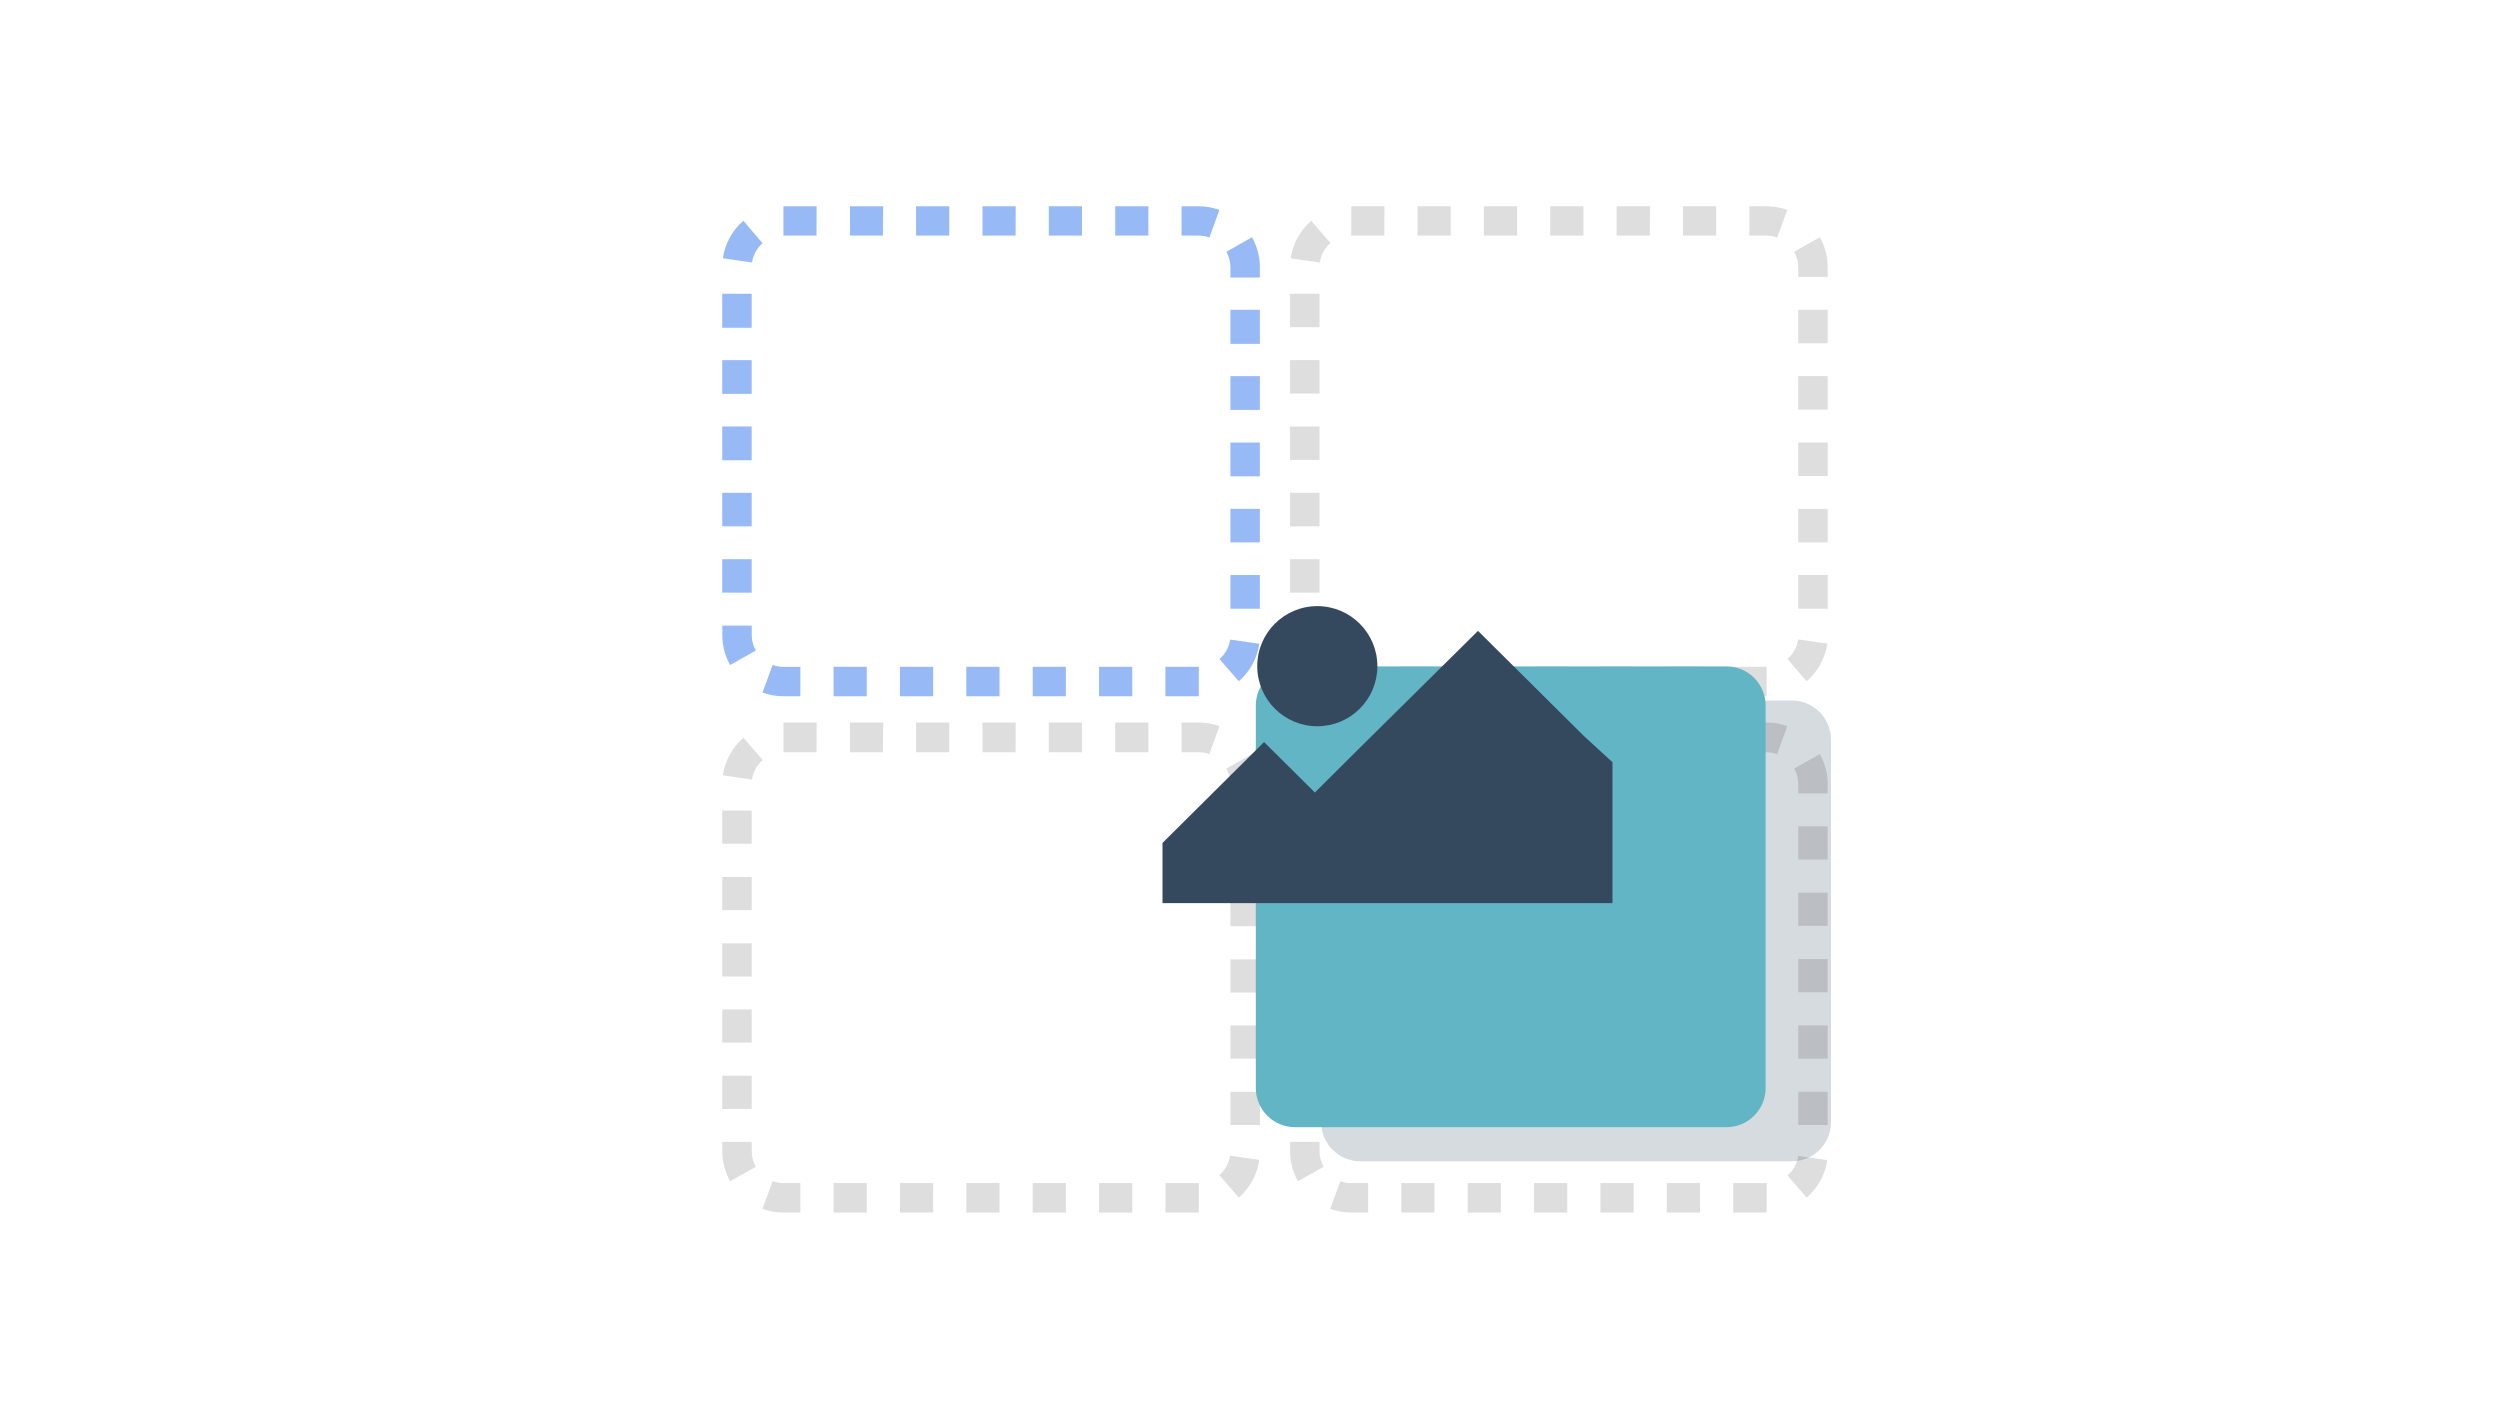
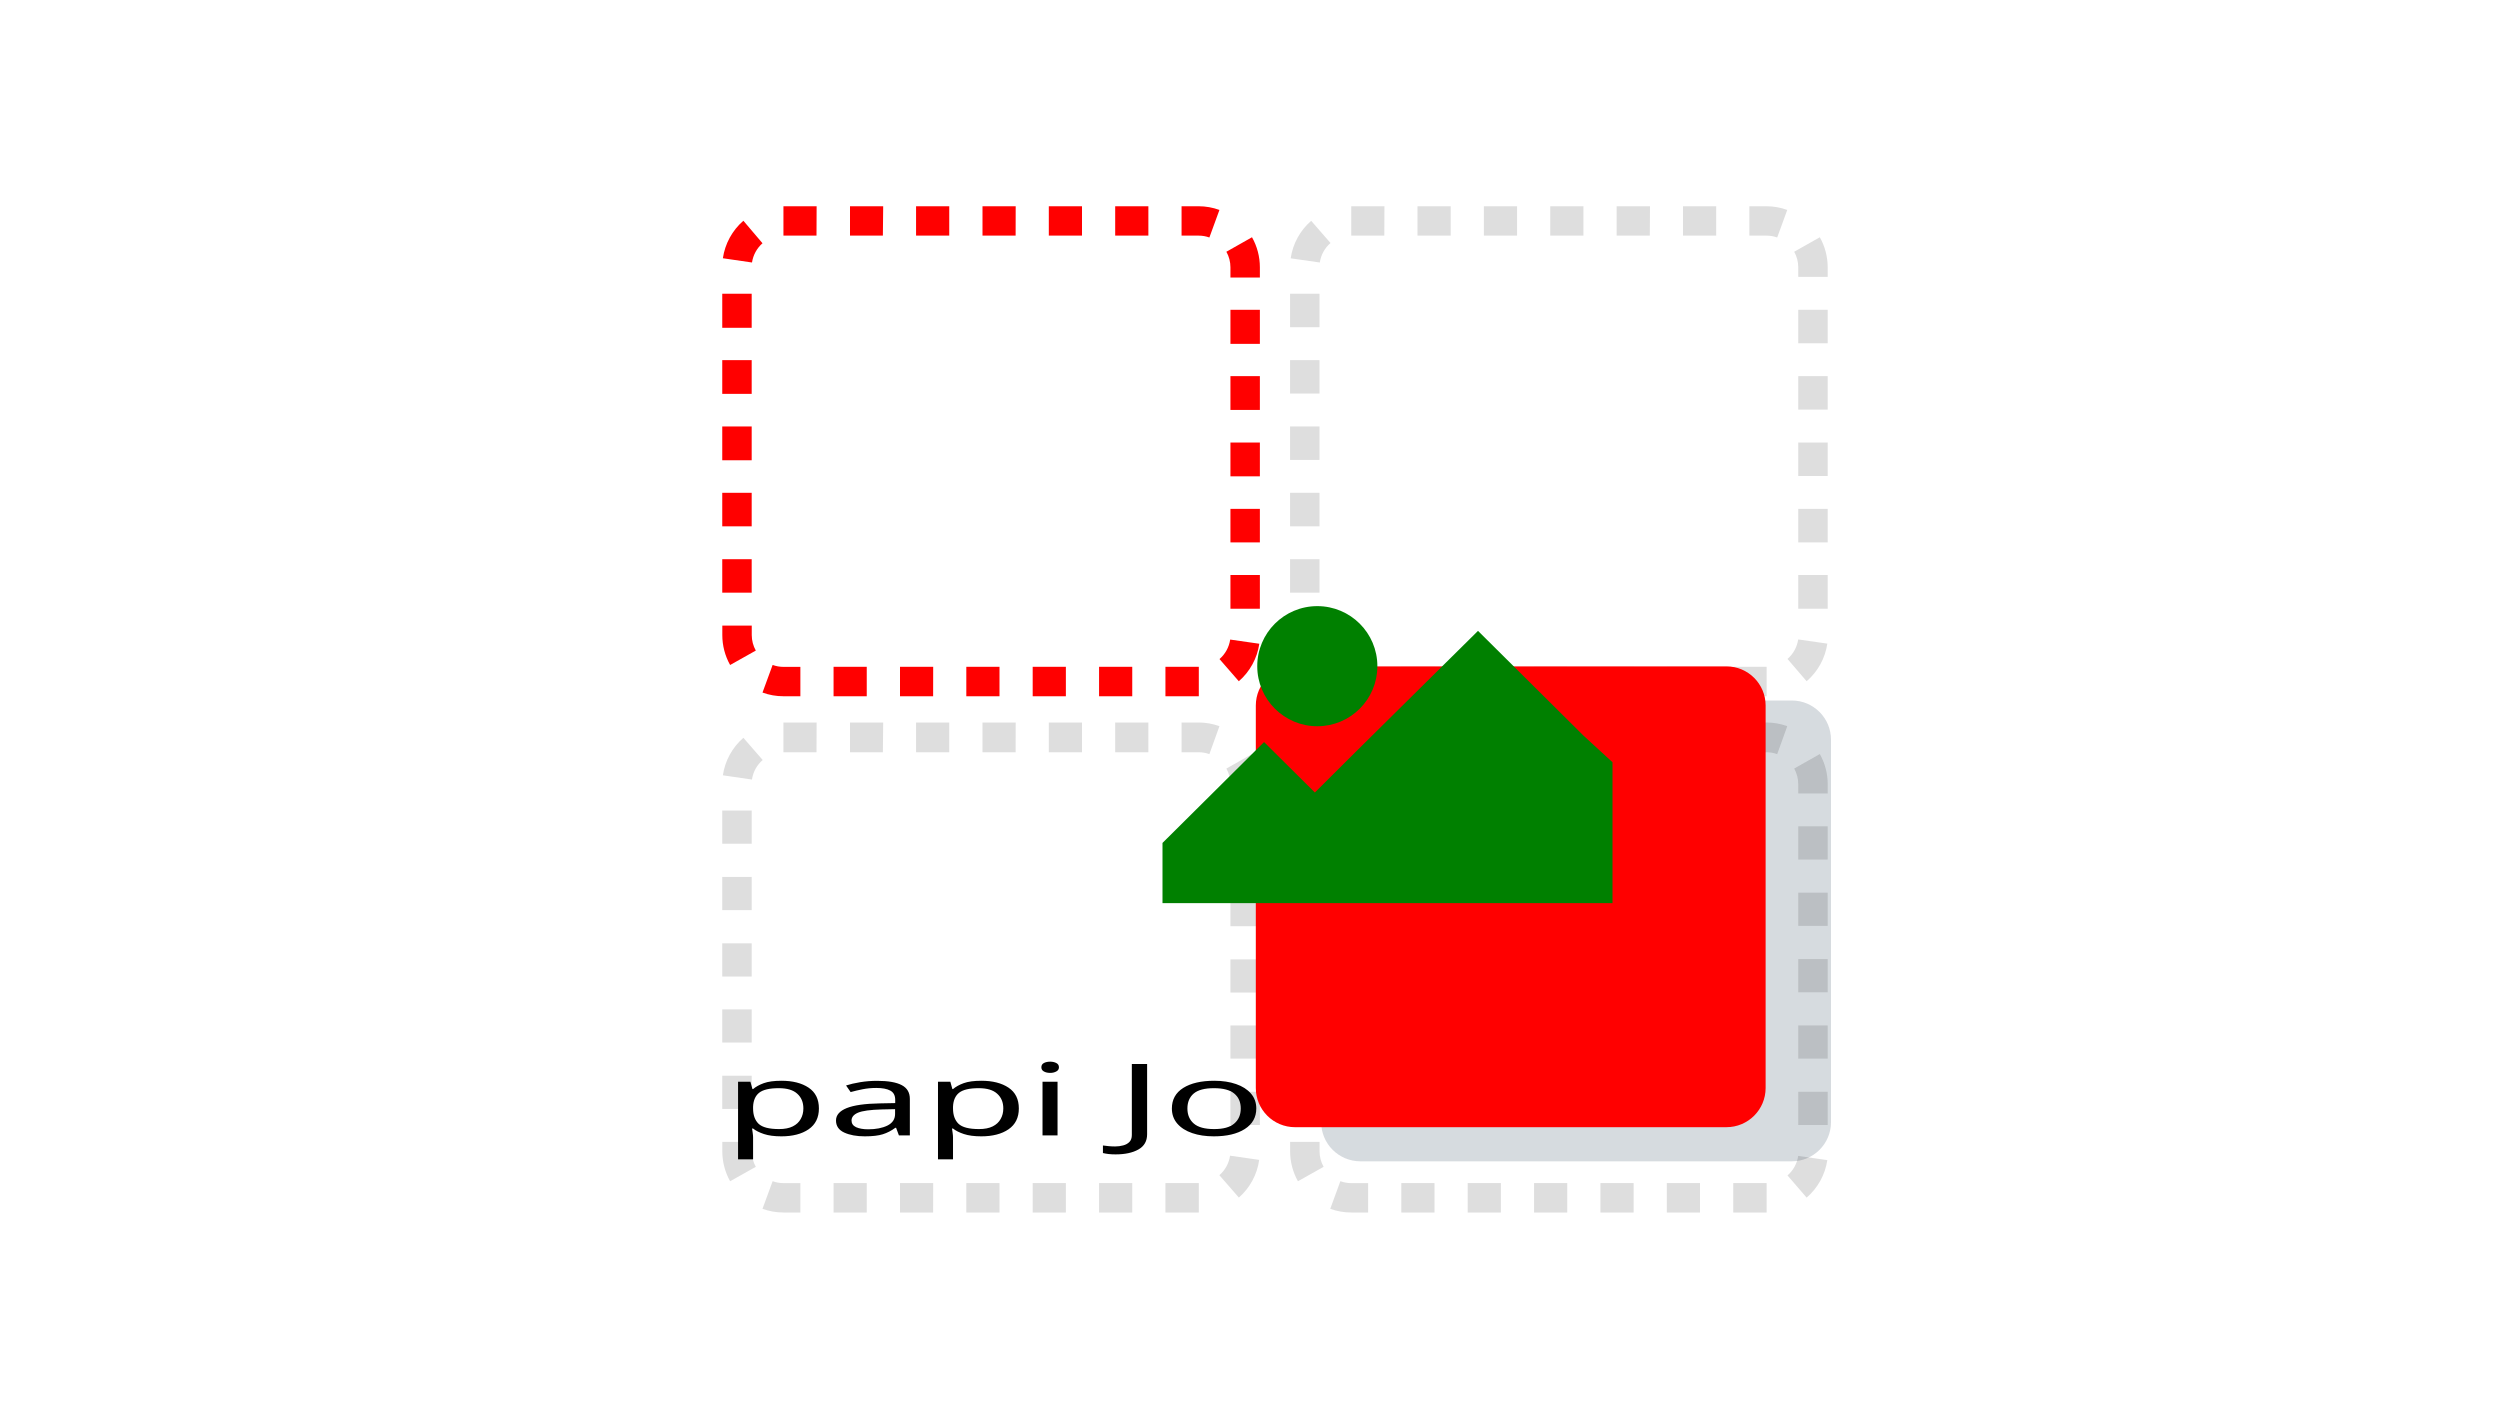
- <svg xmlns="http://www.w3.org/2000/svg" viewBox="0 0 400 225">
-   <defs>
-     <style>
+ <svg xmlns="http://www.w3.org/2000/svg" viewBox="0 0 400 225" version="1.1" id="svg28">
+   <defs id="defs4">
+     <style id="style2">
      .cls-1 {
        isolation: isolate;
      }

      .cls-2 {
        fill: #97baf6;
      }

      .cls-3 {
        fill: #dedede;
      }

      .cls-4 {
        opacity: 0.2;
        mix-blend-mode: multiply;
      }

      .cls-5 {
        fill: #62c485;
      }

      .cls-6 {
        fill: #34495e;
      }

      .cls-7 {
        fill: none;
      }
    </style>
  </defs>
-   <g class="cls-1">
+   <g class="cls-1" id="g26">
    <g id="Layer_2" data-name="Layer 2">
      <g id="drag_and_drop" data-name="drag and drop">
-         <g>
-           <path class="cls-2" d="M191.81,111.4h-5.34v-4.71h5.34Zm-10.65,0h-5.31v-4.71h5.31Zm-10.62,0h-5.31v-4.71h5.31Zm-10.62,0h-5.31v-4.71h5.31Zm-10.62,0H144v-4.71h5.31Zm-10.62,0h-5.31v-4.71h5.31Zm-10.62,0h-2.71a9.73,9.73,0,0,1-3.35-.59l1.62-4.42a5,5,0,0,0,1.73.31h2.71ZM198.21,109l-3.09-3.55a5.11,5.11,0,0,0,1.71-3.12l4.66.67A9.82,9.82,0,0,1,198.21,109Zm-81.39-2.6a9.78,9.78,0,0,1-1.25-4.79v-1.51h4.71v1.51a5.06,5.06,0,0,0,.65,2.48Zm84.76-9h-4.71V92h4.71Zm-81.31-2.57h-4.71V89.47h4.71Zm81.31-8.05h-4.71V81.42h4.71Zm-81.31-2.57h-4.71V78.85h4.71Zm81.31-8h-4.71V70.8h4.71Zm-81.31-2.57h-4.71V68.23h4.71Zm81.31-8.05h-4.71V60.18h4.71Zm-81.31-2.57h-4.71V57.62h4.71Zm81.31-8h-4.71V49.57h4.71Zm-81.31-2.57h-4.71V47h4.71Zm81.31-8.05h-4.71V42.77a5.06,5.06,0,0,0-.65-2.49l4.1-2.32a9.78,9.78,0,0,1,1.26,4.8ZM120.32,42l-4.66-.68a9.82,9.82,0,0,1,3.28-6L122,38.92A5.11,5.11,0,0,0,120.32,42ZM193.5,38a5,5,0,0,0-1.72-.3h-2.73V33h2.73a9.72,9.72,0,0,1,3.33.59Zm-9.76-.3h-5.31V33h5.31Zm-10.62,0h-5.31V33h5.31Zm-10.62,0H157.2V33h5.31Zm-10.62,0h-5.31V33h5.31Zm-10.62,0H136V33h5.31Zm-10.62,0h-5.29V33h5.31Z" id="path-0" />
+         <g id="g21">
+           <path class="cls-2" d="M191.81,111.4h-5.34v-4.71h5.34Zm-10.65,0h-5.31v-4.71h5.31Zm-10.62,0h-5.31v-4.71h5.31Zm-10.62,0h-5.31v-4.71h5.31Zm-10.62,0H144v-4.71h5.31Zm-10.62,0h-5.31v-4.71h5.31Zm-10.62,0h-2.71a9.73,9.73,0,0,1-3.35-.59l1.62-4.42a5,5,0,0,0,1.73.31h2.71ZM198.21,109l-3.09-3.55a5.11,5.11,0,0,0,1.71-3.12l4.66.67A9.82,9.82,0,0,1,198.21,109Zm-81.39-2.6a9.78,9.78,0,0,1-1.25-4.79v-1.51h4.71v1.51a5.06,5.06,0,0,0,.65,2.48Zm84.76-9h-4.71V92h4.71Zm-81.31-2.57h-4.71V89.47h4.71Zm81.31-8.05h-4.71V81.42h4.71Zm-81.31-2.57h-4.71V78.85h4.71Zm81.31-8h-4.71V70.8h4.71Zm-81.31-2.57h-4.71V68.23h4.71Zm81.31-8.05h-4.71V60.18h4.71Zm-81.31-2.57h-4.71V57.62h4.71Zm81.31-8h-4.71V49.57h4.71Zm-81.31-2.57h-4.71V47h4.71Zm81.31-8.05h-4.71V42.77a5.06,5.06,0,0,0-.65-2.49l4.1-2.32a9.78,9.78,0,0,1,1.26,4.8ZM120.32,42l-4.66-.68a9.82,9.82,0,0,1,3.28-6L122,38.92A5.11,5.11,0,0,0,120.32,42ZM193.5,38a5,5,0,0,0-1.72-.3h-2.73V33h2.73a9.72,9.72,0,0,1,3.33.59Zm-9.76-.3h-5.31V33h5.31Zm-10.62,0h-5.31V33h5.31Zm-10.62,0H157.2V33h5.31Zm-10.62,0h-5.31V33h5.31Zm-10.62,0H136V33h5.31Zm-10.62,0h-5.29V33h5.31Z" id="path-0" style="fill:#ff0000" />
          <path class="cls-3" d="M282.66,111.4h-5.34v-4.71h5.34Zm-10.65,0h-5.31v-4.71H272Zm-10.62,0h-5.31v-4.71h5.31Zm-10.62,0h-5.31v-4.71h5.31Zm-10.62,0h-5.31v-4.71h5.31Zm-10.62,0h-5.31v-4.71h5.31Zm-10.62,0h-2.71a9.72,9.72,0,0,1-3.35-.59l1.62-4.42a5,5,0,0,0,1.73.31h2.71ZM289.06,109,286,105.43a5.11,5.11,0,0,0,1.71-3.12l4.66.67A9.82,9.82,0,0,1,289.06,109Zm-81.39-2.6a9.78,9.78,0,0,1-1.25-4.79v-1.51h4.71v1.51a5.07,5.07,0,0,0,.65,2.48Zm84.76-9h-4.71V92h4.71Zm-81.31-2.57h-4.71V89.47h4.71Zm81.31-8.05h-4.71V81.42h4.71Zm-81.31-2.57h-4.71V78.85h4.71Zm81.31-8.05h-4.71V70.8h4.71Zm-81.31-2.57h-4.71V68.23h4.71Zm81.31-8.05h-4.71V60.18h4.71Zm-81.31-2.57h-4.71V57.62h4.71Zm81.31-8.05h-4.71V49.57h4.71Zm-81.31-2.57h-4.71V47h4.71Zm81.31-8.05h-4.71V42.77a5.07,5.07,0,0,0-.65-2.49l4.1-2.32a9.78,9.78,0,0,1,1.26,4.8ZM211.17,42l-4.66-.67a9.82,9.82,0,0,1,3.28-6l3.09,3.55A5.11,5.11,0,0,0,211.17,42ZM284.35,38a5,5,0,0,0-1.72-.3H279.9V33h2.73a9.72,9.72,0,0,1,3.33.59Zm-9.76-.3h-5.31V33h5.31Zm-10.62,0h-5.31V33H264Zm-10.62,0h-5.31V33h5.31Zm-10.62,0h-5.31V33h5.31Zm-10.62,0h-5.31V33h5.31Zm-10.62,0h-5.29V33h5.31Z" id="path-1" style="position: relative;" />
          <path class="cls-3" d="M191.81,194h-5.34v-4.71h5.34Zm-10.65,0h-5.31v-4.71h5.31Zm-10.62,0h-5.31v-4.71h5.31Zm-10.62,0h-5.31v-4.71h5.31Zm-10.62,0H144v-4.71h5.31Zm-10.62,0h-5.31v-4.71h5.31Zm-10.62,0h-2.71a9.73,9.73,0,0,1-3.35-.59l1.62-4.42a5,5,0,0,0,1.73.31h2.71Zm70.13-2.42-3.09-3.55a5.11,5.11,0,0,0,1.71-3.12l4.66.67A9.82,9.82,0,0,1,198.21,191.62ZM116.82,189a9.78,9.78,0,0,1-1.25-4.79v-1.51h4.71v1.51a5.06,5.06,0,0,0,.65,2.48Zm84.76-9h-4.71v-5.31h4.71Zm-81.31-2.57h-4.71v-5.31h4.71Zm81.31-8.05h-4.71v-5.31h4.71Zm-81.31-2.57h-4.71v-5.31h4.71Zm81.31-8h-4.71v-5.31h4.71Zm-81.31-2.57h-4.71v-5.31h4.71Zm81.31-8.05h-4.71v-5.31h4.71Zm-81.31-2.57h-4.71v-5.31h4.71Zm81.31-8h-4.71v-5.31h4.71ZM120.27,135h-4.71v-5.31h4.71Zm81.31-8.05h-4.71v-1.49a5.06,5.06,0,0,0-.65-2.49l4.1-2.32a9.78,9.78,0,0,1,1.26,4.8Zm-81.26-2.22-4.66-.68a9.82,9.82,0,0,1,3.28-6l3.09,3.55A5.11,5.11,0,0,0,120.32,124.68Zm73.18-4.07a5,5,0,0,0-1.72-.3h-2.73V115.6h2.73a9.72,9.72,0,0,1,3.33.59Zm-9.76-.3h-5.31V115.6h5.31Zm-10.62,0h-5.31V115.6h5.31Zm-10.62,0H157.2V115.6h5.31Zm-10.62,0h-5.31V115.6h5.31Zm-10.62,0H136V115.6h5.31Zm-10.62,0h-5.29V115.6h5.31Z" id="path-2" style="position: relative;" />
          <path class="cls-3" d="M282.66,194h-5.34v-4.71h5.34ZM272,194h-5.31v-4.71H272Zm-10.62,0h-5.31v-4.71h5.31Zm-10.62,0h-5.31v-4.71h5.31Zm-10.62,0h-5.31v-4.71h5.31Zm-10.62,0h-5.31v-4.71h5.31Zm-10.62,0h-2.71a9.72,9.72,0,0,1-3.35-.59l1.62-4.42a5,5,0,0,0,1.73.31h2.71Zm70.13-2.42L286,188.07a5.11,5.11,0,0,0,1.71-3.12l4.66.67A9.82,9.82,0,0,1,289.06,191.62ZM207.67,189a9.78,9.78,0,0,1-1.25-4.79v-1.51h4.71v1.51a5.07,5.07,0,0,0,.65,2.48Zm84.76-9h-4.71v-5.31h4.71Zm-81.31-2.57h-4.71v-5.31h4.71Zm81.31-8.05h-4.71v-5.31h4.71Zm-81.31-2.57h-4.71v-5.31h4.71Zm81.31-8.05h-4.71v-5.31h4.71Zm-81.31-2.57h-4.71v-5.31h4.71Zm81.31-8.05h-4.71v-5.31h4.71Zm-81.31-2.57h-4.71v-5.31h4.71Zm81.31-8.05h-4.71v-5.31h4.71ZM211.12,135h-4.71v-5.31h4.71Zm81.31-8.05h-4.71v-1.49a5.07,5.07,0,0,0-.65-2.49l4.1-2.32a9.78,9.78,0,0,1,1.26,4.8Zm-81.26-2.22-4.66-.67a9.82,9.82,0,0,1,3.28-6l3.09,3.55A5.11,5.11,0,0,0,211.17,124.68Zm73.18-4.07a5,5,0,0,0-1.72-.3H279.9V115.6h2.73a9.72,9.72,0,0,1,3.33.59Zm-9.76-.3h-5.31V115.6h5.31Zm-10.62,0h-5.31V115.6H264Zm-10.62,0h-5.31V115.6h5.31Zm-10.62,0h-5.31V115.6h5.31Zm-10.62,0h-5.31V115.6h5.31Zm-10.62,0h-5.29V115.6h5.31Z" id="path-3" style="position: relative; display: inline; fill: rgb(222, 222, 222); stroke: none;" transform="" fill="#ad5555" />
-           <g>
-             <g class="cls-4">
+           <g id="g16">
+             <g class="cls-4" id="g13">
              <rect x="191.39" y="87.08" width="81.57" height="73.73" rx="6.27" ry="6.27" id="rect-0" style="display: inline; fill: rgb(52, 73, 94); stroke: none;" transform="scale(1) translate(20,25) rotate(0 586.95 291.05)" />
            </g>
-             <rect class="cls-5" x="180.93" y="76.62" width="81.57" height="73.73" rx="6.27" ry="6.27" id="rect-1" transform="scale(1) translate(20,30) rotate(0 682.5834 256.4917)" style="display: inline; fill: rgb(98, 181, 196);" fill="#62b5c4" />
+             <rect class="cls-5" x="180.93" y="76.62" width="81.57" height="73.73" rx="6.27" ry="6.27" id="rect-1" transform="scale(1) translate(20,30) rotate(0 682.5834 256.4917)" style="display:inline;fill:#ff0000" fill="#62b5c4" />
          </g>
-           <polygon class="cls-6" points="253.37 117.71 258 121.96 258 144.5 186 144.5 186 134.87 202.25 118.73 210.38 126.8 216.77 120.44 236.48 100.94 253.37 117.71" />
-           <circle class="cls-6" cx="195.77" cy="91.59" r="9.61" id="circle-0" style="position: relative; display: inline; fill: rgb(52, 73, 94); stroke: none;" transform="scale(1) translate(15,15) rotate(0 586.95 291.05)" />
+           <circle class="cls-6" cx="195.77" cy="91.59" r="9.61" id="circle-0" style="position:relative;display:inline;fill:#008000;stroke:none" transform="scale(1) translate(15,15) rotate(0 586.95 291.05)" />
+           <polygon class="cls-6" points="258,144.5 186,144.5 186,134.87 202.25,118.73 210.38,126.8 216.77,120.44 236.48,100.94 253.37,117.71 258,121.96 " id="polygon18" style="display:inline;fill:#008000;image-rendering:auto" />
        </g>
        <rect class="cls-7" width="400" height="225" id="rect-2" style="display: none;" />
      </g>
    </g>
+     <text xml:space="preserve" style="font-style:normal;font-variant:normal;font-weight:normal;font-stretch:normal;font-size:20.861px;line-height:1.25;font-family:sans-serif;-inkscape-font-specification:'sans-serif, Normal';font-variant-ligatures:normal;font-variant-caps:normal;font-variant-numeric:normal;font-feature-settings:normal;text-align:start;letter-spacing:0px;word-spacing:0px;writing-mode:lr-tb;text-anchor:start;fill:#000000;fill-opacity:1;stroke:none;stroke-width:1.304" x="88.807" y="236.843" id="text877" transform="scale(1.303785,0.7669979)">
+       <tspan id="tspan875" x="88.807" y="236.843" style="font-style:normal;font-variant:normal;font-weight:normal;font-stretch:normal;font-size:20.861px;font-family:sans-serif;-inkscape-font-specification:'sans-serif, Normal';font-variant-ligatures:normal;font-variant-caps:normal;font-variant-numeric:normal;font-feature-settings:normal;text-align:start;writing-mode:lr-tb;text-anchor:start;stroke-width:1.304">papi Jo</tspan>
+     </text>
  </g>
</svg>
